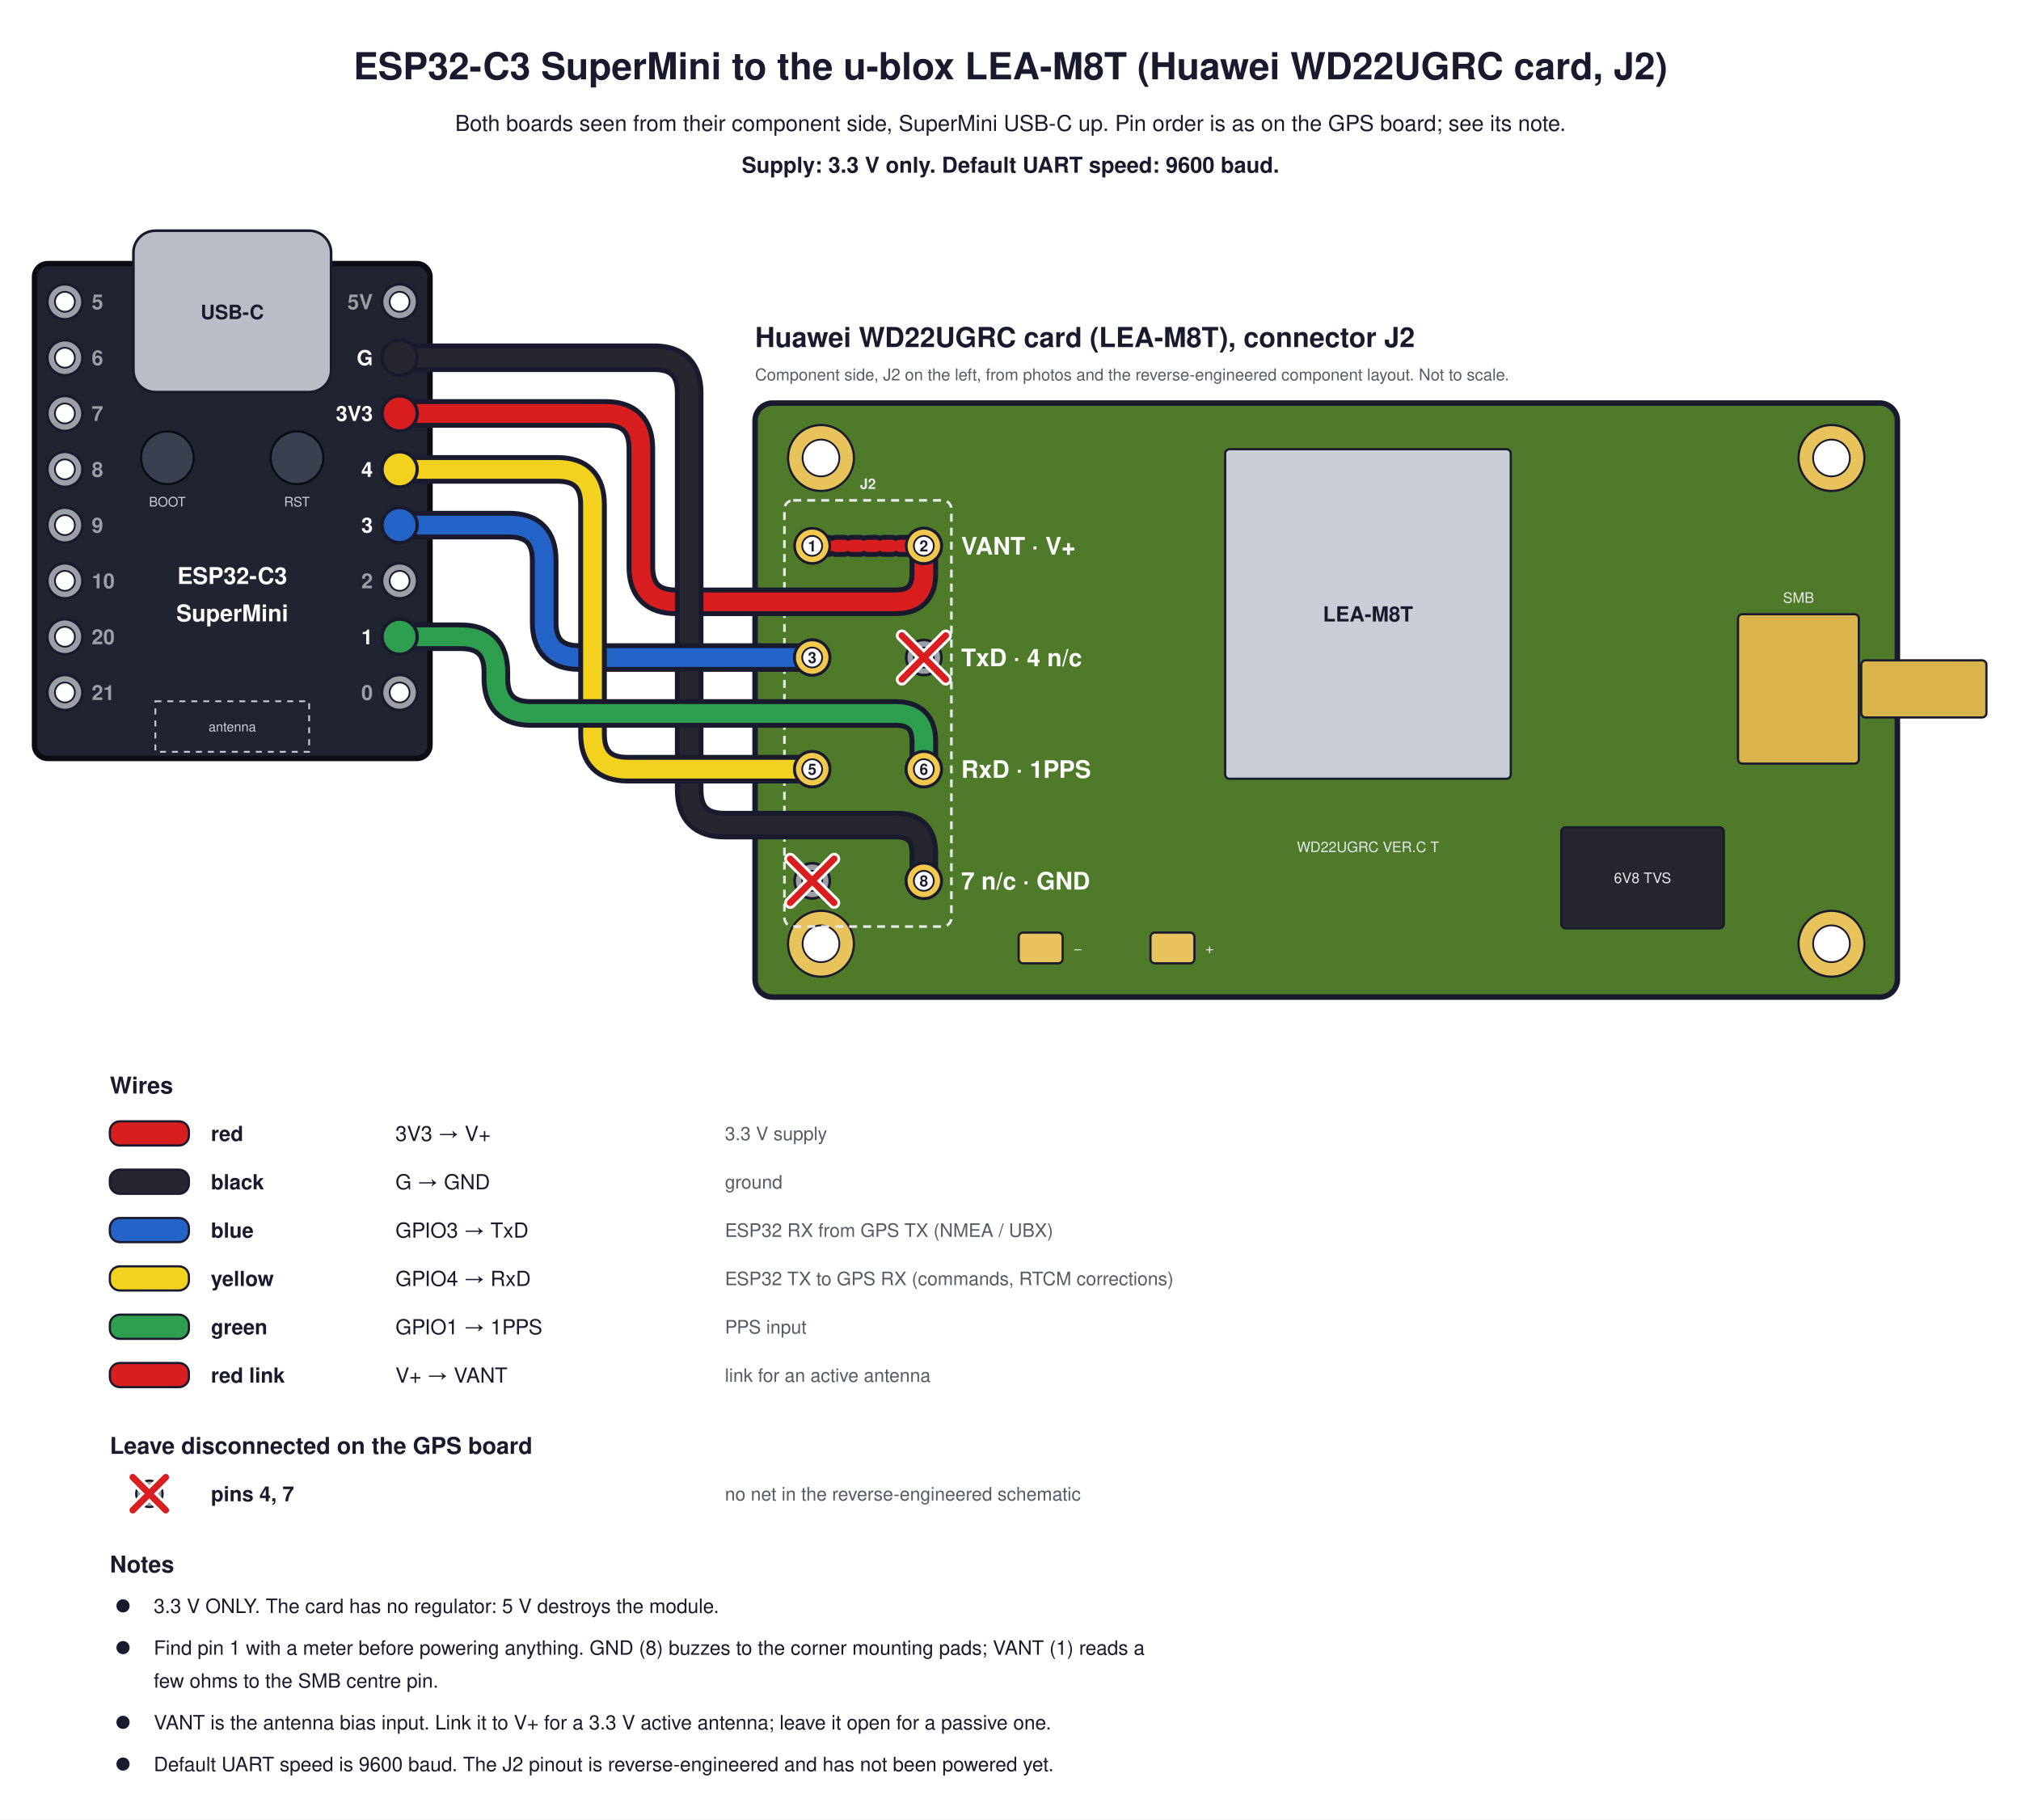
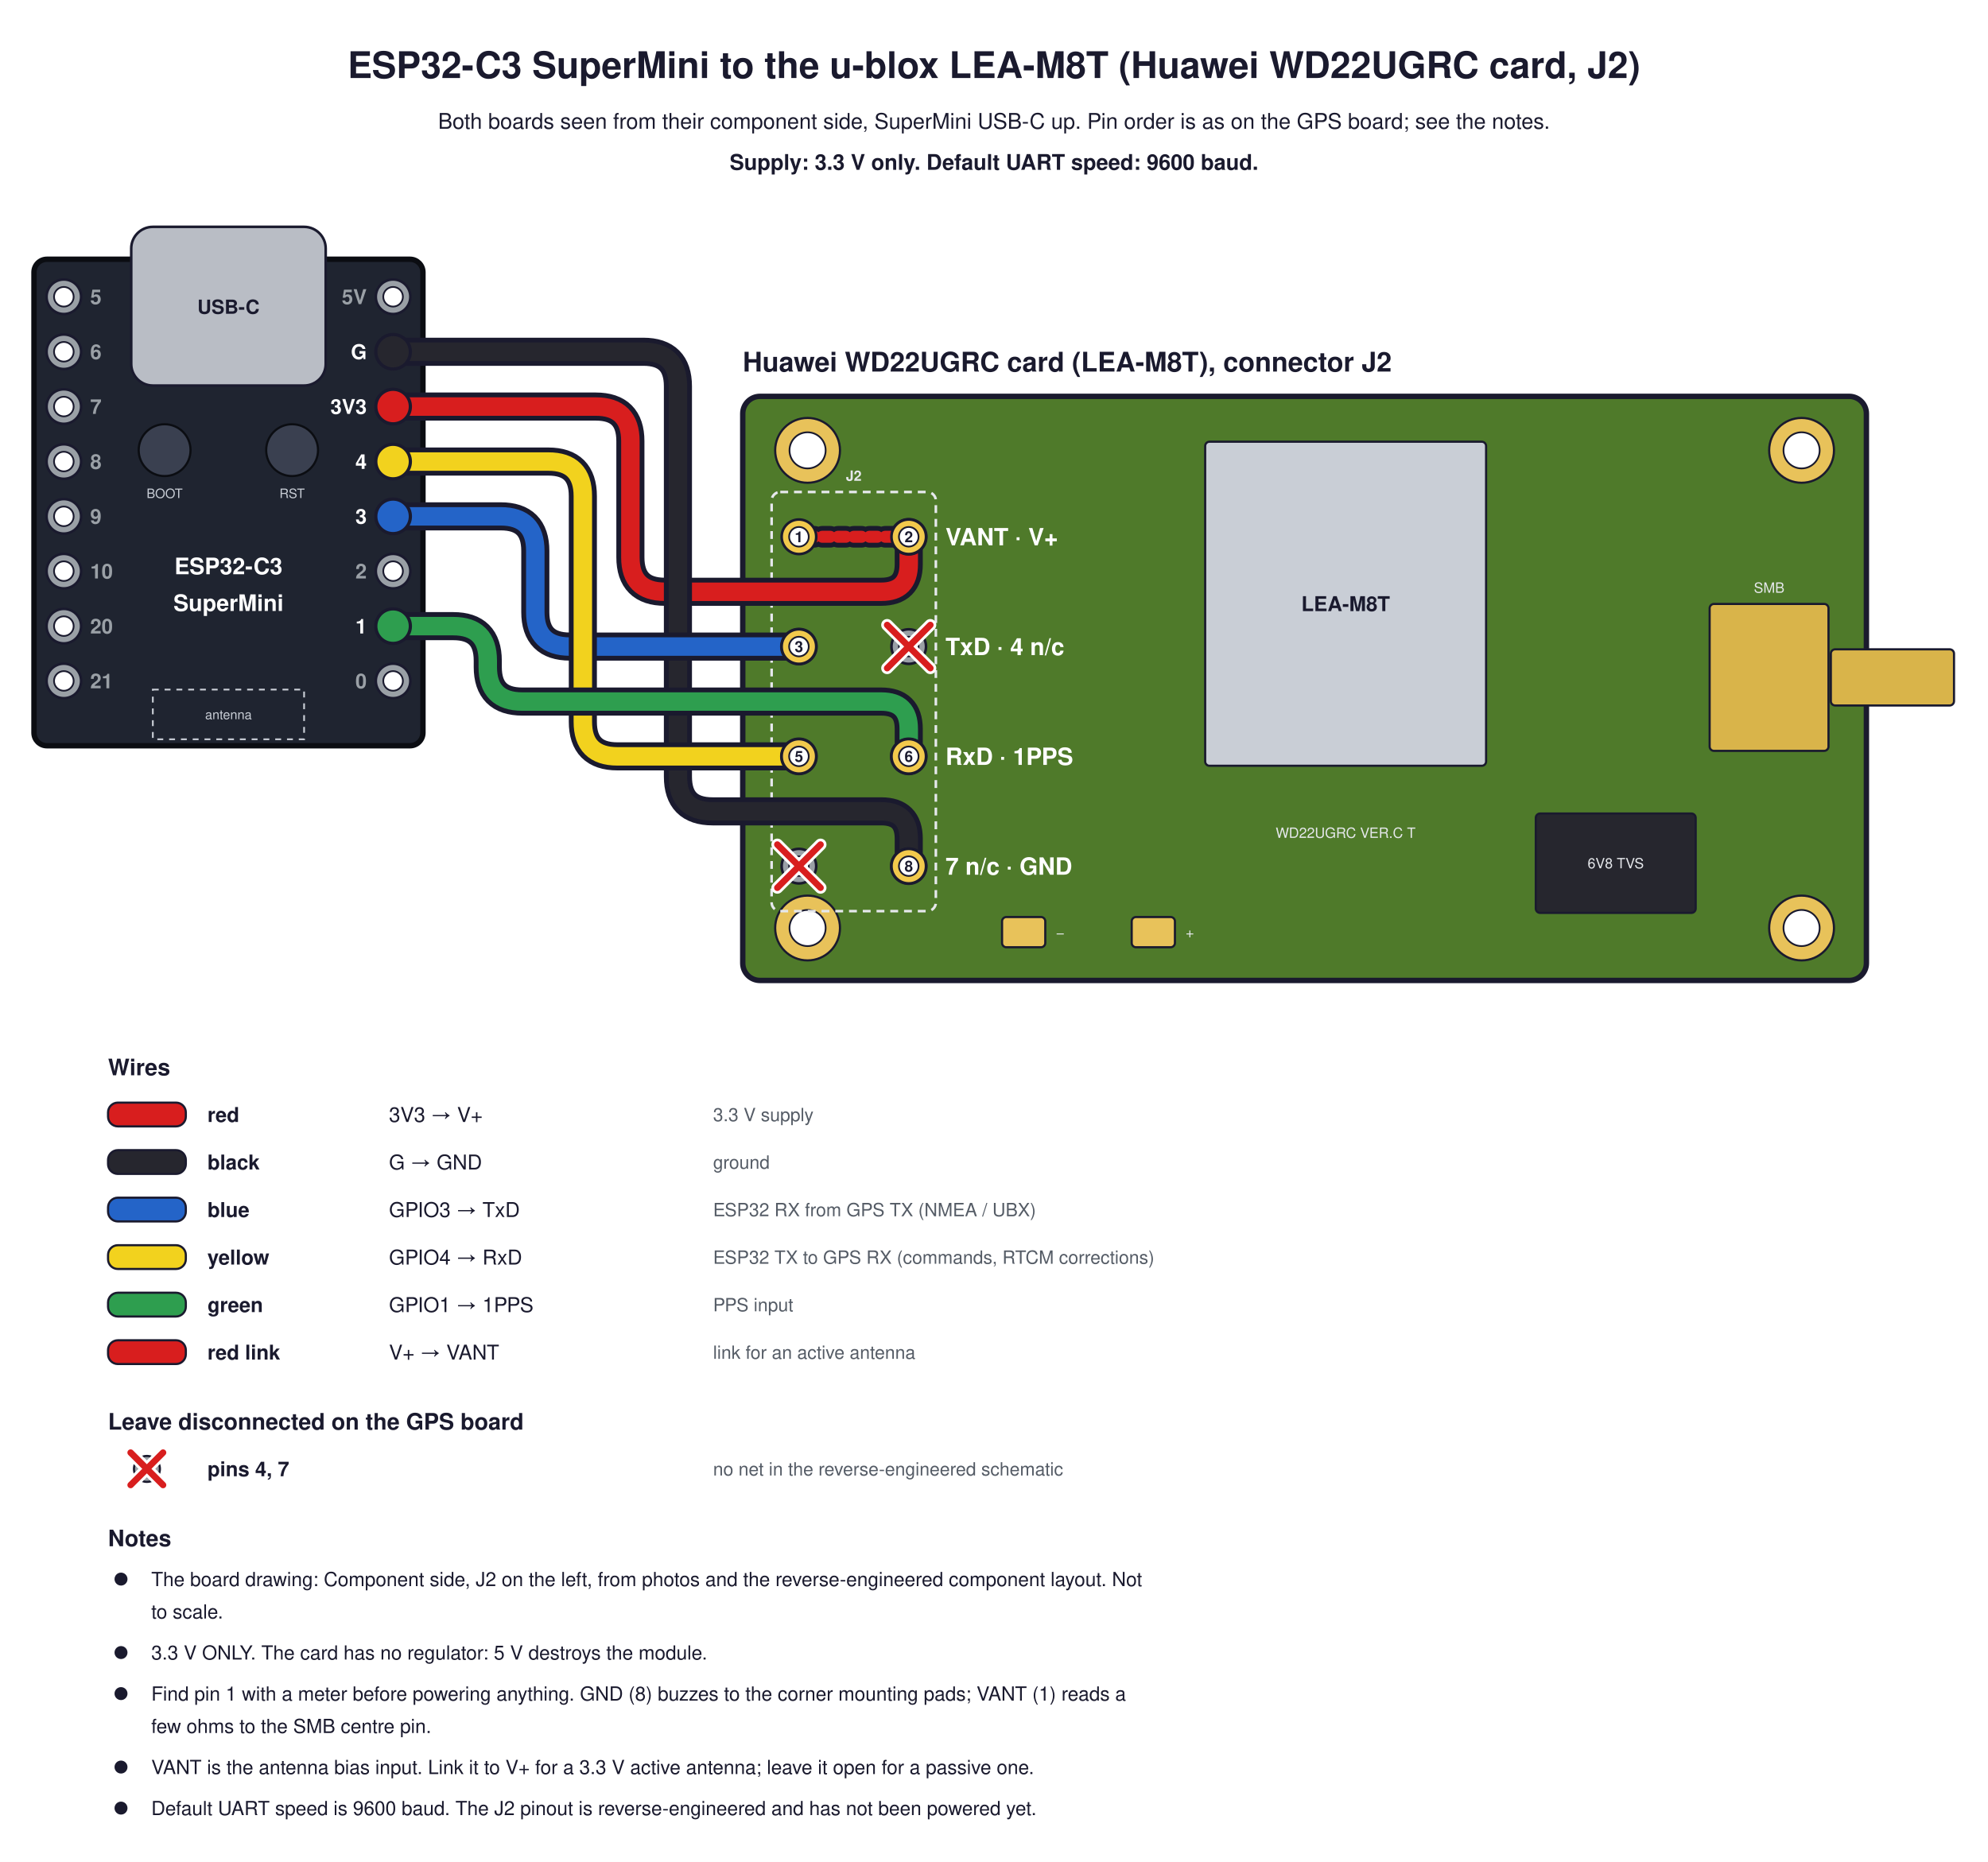
- <svg xmlns="http://www.w3.org/2000/svg" width="1012" height="911" viewBox="0 0 1012 911">
+ <svg xmlns="http://www.w3.org/2000/svg" width="1012" height="948" viewBox="0 0 1012 948">
  <rect width="100%" height="100%" fill="#ffffff" />
  <text x="506.0" y="33.0" font-size="18.7" font-family="Helvetica, Arial, sans-serif" font-weight="bold" fill="#1a1a2e" text-anchor="middle" dy="0.36em">ESP32-C3 SuperMini to the u-blox LEA-M8T (Huawei WD22UGRC card, J2)</text>
-   <text x="506.0" y="61.6" font-size="11.0" font-family="Helvetica, Arial, sans-serif" font-weight="normal" fill="#1a1a2e" text-anchor="middle" dy="0.36em">Both boards seen from their component side, SuperMini USB-C up. Pin order is as on the GPS board; see its note.</text>
+   <text x="506.0" y="61.6" font-size="11.0" font-family="Helvetica, Arial, sans-serif" font-weight="normal" fill="#1a1a2e" text-anchor="middle" dy="0.36em">Both boards seen from their component side, SuperMini USB-C up. Pin order is as on the GPS board; see the notes.</text>
  <text x="506.0" y="82.5" font-size="11.0" font-family="Helvetica, Arial, sans-serif" font-weight="bold" fill="#1a1a2e" text-anchor="middle" dy="0.36em">Supply: 3.3 V only.  Default UART speed: 9600 baud.</text>
  <g transform="translate(17.3 132.0)">
    <rect x="360.8" y="69.8" width="572.0" height="297.4" rx="8.8" fill="#4f7a2a" stroke="#1a1a2e" stroke-width="2.75" />
-     <text x="360.8" y="36.8" font-size="13.8" font-family="Helvetica, Arial, sans-serif" font-weight="bold" fill="#1a1a2e" text-anchor="start" dy="0.36em">Huawei WD22UGRC card (LEA-M8T), connector J2</text>
-     <text x="360.8" y="55.5" font-size="8.2" font-family="Helvetica, Arial, sans-serif" font-weight="normal" fill="#555c66" text-anchor="start" dy="0.36em">Component side, J2 on the left, from photos and the reverse-engineered component layout. Not to scale.</text>
+     <text x="360.8" y="52.2" font-size="13.8" font-family="Helvetica, Arial, sans-serif" font-weight="bold" fill="#1a1a2e" text-anchor="start" dy="0.36em">Huawei WD22UGRC card (LEA-M8T), connector J2</text>
    <circle cx="393.8" cy="97.3" r="16.5" fill="#e8c25a" stroke="#1a1a2e" stroke-width="1.10" />
    <circle cx="393.8" cy="97.3" r="9.2" fill="#ffffff" stroke="#1a1a2e" stroke-width="0.88" />
    <circle cx="899.8" cy="97.3" r="16.5" fill="#e8c25a" stroke="#1a1a2e" stroke-width="1.10" />
    <circle cx="899.8" cy="97.3" r="9.2" fill="#ffffff" stroke="#1a1a2e" stroke-width="0.88" />
    <circle cx="393.8" cy="340.5" r="16.5" fill="#e8c25a" stroke="#1a1a2e" stroke-width="1.10" />
    <circle cx="393.8" cy="340.5" r="9.2" fill="#ffffff" stroke="#1a1a2e" stroke-width="0.88" />
    <circle cx="899.8" cy="340.5" r="16.5" fill="#e8c25a" stroke="#1a1a2e" stroke-width="1.10" />
    <circle cx="899.8" cy="340.5" r="9.2" fill="#ffffff" stroke="#1a1a2e" stroke-width="0.88" />
    <rect x="375.5" y="118.5" width="83.6" height="213.4" rx="4.4" fill="none" stroke="#e6e8ec" stroke-width="1.32" stroke-dasharray="4 3" />
    <text x="417.3" y="110.2" font-size="7.2" font-family="Helvetica, Arial, sans-serif" font-weight="bold" fill="#e6e8ec" text-anchor="middle" dy="0.36em">J2</text>
    <rect x="596.2" y="92.9" width="143.0" height="165.0" rx="2.2" fill="#c9ced6" stroke="#1a1a2e" stroke-width="1.10" />
    <text x="667.7" y="175.4" font-size="10.4" font-family="Helvetica, Arial, sans-serif" font-weight="bold" fill="#1a1a2e" text-anchor="middle" dy="0.36em">LEA-M8T</text>
    <text x="667.7" y="292.0" font-size="7.2" font-family="Helvetica, Arial, sans-serif" font-weight="normal" fill="#e6e8ec" text-anchor="middle" dy="0.36em">WD22UGRC VER.C T</text>
    <rect x="853.0" y="175.5" width="60.5" height="74.8" rx="2.2" fill="#d9b44a" stroke="#1a1a2e" stroke-width="1.10" />
    <text x="883.3" y="167.2" font-size="7.2" font-family="Helvetica, Arial, sans-serif" font-weight="normal" fill="#e6e8ec" text-anchor="middle" dy="0.36em">SMB</text>
    <rect x="914.7" y="198.6" width="62.7" height="28.6" rx="2.2" fill="#d9b44a" stroke="#1a1a2e" stroke-width="1.10" />
    <rect x="764.5" y="282.2" width="81.4" height="50.6" rx="2.2" fill="#26262e" stroke="#1a1a2e" stroke-width="1.10" />
    <text x="805.2" y="307.5" font-size="7.2" font-family="Helvetica, Arial, sans-serif" font-weight="normal" fill="#e6e8ec" text-anchor="middle" dy="0.36em">6V8 TVS</text>
    <rect x="492.8" y="334.9" width="22.0" height="15.4" rx="2.2" fill="#e8c25a" stroke="#1a1a2e" stroke-width="1.10" />
    <text x="520.3" y="342.6" font-size="7.2" font-family="Helvetica, Arial, sans-serif" font-weight="normal" fill="#e6e8ec" text-anchor="start" dy="0.36em">−</text>
    <rect x="558.8" y="334.9" width="22.0" height="15.4" rx="2.2" fill="#e8c25a" stroke="#1a1a2e" stroke-width="1.10" />
    <text x="586.3" y="342.6" font-size="7.2" font-family="Helvetica, Arial, sans-serif" font-weight="normal" fill="#e6e8ec" text-anchor="start" dy="0.36em">+</text>
    <rect x="0.0" y="0.0" width="198.0" height="247.7" rx="6.6" fill="#1f2430" stroke="#0b0d12" stroke-width="2.75" />
    <rect x="49.5" y="-16.5" width="99.0" height="80.8" rx="11.0" fill="#b9bdc5" stroke="#1a1a2e" stroke-width="1.32" />
    <text x="99.0" y="24.2" font-size="9.9" font-family="Helvetica, Arial, sans-serif" font-weight="bold" fill="#1a1a2e" text-anchor="middle" dy="0.36em">USB-C</text>
    <circle cx="66.5" cy="97.2" r="13.2" fill="#3a4050" stroke="#0b0d12" stroke-width="1.10" />
    <text x="66.5" y="119.2" font-size="6.6" font-family="Helvetica, Arial, sans-serif" font-weight="normal" fill="#c9ced6" text-anchor="middle" dy="0.36em">BOOT</text>
    <circle cx="131.4" cy="97.2" r="13.2" fill="#3a4050" stroke="#0b0d12" stroke-width="1.10" />
    <text x="131.4" y="119.2" font-size="6.6" font-family="Helvetica, Arial, sans-serif" font-weight="normal" fill="#c9ced6" text-anchor="middle" dy="0.36em">RST</text>
    <rect x="60.5" y="219.1" width="77.0" height="25.3" rx="0.0" fill="none" stroke="#c9ced6" stroke-width="0.88" stroke-dasharray="3 3" />
    <text x="99.0" y="231.8" font-size="6.6" font-family="Helvetica, Arial, sans-serif" font-weight="normal" fill="#c9ced6" text-anchor="middle" dy="0.36em">antenna</text>
    <text x="99.0" y="156.2" font-size="11.6" font-family="Helvetica, Arial, sans-serif" font-weight="bold" fill="#ffffff" text-anchor="middle" dy="0.36em">ESP32-C3</text>
    <text x="99.0" y="174.9" font-size="11.6" font-family="Helvetica, Arial, sans-serif" font-weight="bold" fill="#ffffff" text-anchor="middle" dy="0.36em">SuperMini</text>
    <circle cx="15.2" cy="19.1" r="8.8" fill="#9aa0a6" stroke="#1a1a2e" stroke-width="1.32" />
    <circle cx="15.2" cy="19.1" r="5.0" fill="#ffffff" stroke="#1a1a2e" stroke-width="0.88" />
    <text x="28.6" y="19.1" font-size="10.4" font-family="Helvetica, Arial, sans-serif" font-weight="bold" fill="#9aa0a6" text-anchor="start" dy="0.36em">5</text>
    <circle cx="15.2" cy="47.1" r="8.8" fill="#9aa0a6" stroke="#1a1a2e" stroke-width="1.32" />
    <circle cx="15.2" cy="47.1" r="5.0" fill="#ffffff" stroke="#1a1a2e" stroke-width="0.88" />
    <text x="28.6" y="47.1" font-size="10.4" font-family="Helvetica, Arial, sans-serif" font-weight="bold" fill="#9aa0a6" text-anchor="start" dy="0.36em">6</text>
    <circle cx="15.2" cy="75.0" r="8.8" fill="#9aa0a6" stroke="#1a1a2e" stroke-width="1.32" />
    <circle cx="15.2" cy="75.0" r="5.0" fill="#ffffff" stroke="#1a1a2e" stroke-width="0.88" />
    <text x="28.6" y="75.0" font-size="10.4" font-family="Helvetica, Arial, sans-serif" font-weight="bold" fill="#9aa0a6" text-anchor="start" dy="0.36em">7</text>
    <circle cx="15.2" cy="103.0" r="8.8" fill="#9aa0a6" stroke="#1a1a2e" stroke-width="1.32" />
    <circle cx="15.2" cy="103.0" r="5.0" fill="#ffffff" stroke="#1a1a2e" stroke-width="0.88" />
    <text x="28.6" y="103.0" font-size="10.4" font-family="Helvetica, Arial, sans-serif" font-weight="bold" fill="#9aa0a6" text-anchor="start" dy="0.36em">8</text>
    <circle cx="15.2" cy="130.9" r="8.8" fill="#9aa0a6" stroke="#1a1a2e" stroke-width="1.32" />
    <circle cx="15.2" cy="130.9" r="5.0" fill="#ffffff" stroke="#1a1a2e" stroke-width="0.88" />
    <text x="28.6" y="130.9" font-size="10.4" font-family="Helvetica, Arial, sans-serif" font-weight="bold" fill="#9aa0a6" text-anchor="start" dy="0.36em">9</text>
    <circle cx="15.2" cy="158.8" r="8.8" fill="#9aa0a6" stroke="#1a1a2e" stroke-width="1.32" />
    <circle cx="15.2" cy="158.8" r="5.0" fill="#ffffff" stroke="#1a1a2e" stroke-width="0.88" />
    <text x="28.6" y="158.8" font-size="10.4" font-family="Helvetica, Arial, sans-serif" font-weight="bold" fill="#9aa0a6" text-anchor="start" dy="0.36em">10</text>
    <circle cx="15.2" cy="186.8" r="8.8" fill="#9aa0a6" stroke="#1a1a2e" stroke-width="1.32" />
    <circle cx="15.2" cy="186.8" r="5.0" fill="#ffffff" stroke="#1a1a2e" stroke-width="0.88" />
    <text x="28.6" y="186.8" font-size="10.4" font-family="Helvetica, Arial, sans-serif" font-weight="bold" fill="#9aa0a6" text-anchor="start" dy="0.36em">20</text>
    <circle cx="15.2" cy="214.7" r="8.8" fill="#9aa0a6" stroke="#1a1a2e" stroke-width="1.32" />
    <circle cx="15.2" cy="214.7" r="5.0" fill="#ffffff" stroke="#1a1a2e" stroke-width="0.88" />
    <text x="28.6" y="214.7" font-size="10.4" font-family="Helvetica, Arial, sans-serif" font-weight="bold" fill="#9aa0a6" text-anchor="start" dy="0.36em">21</text>
    <circle cx="182.8" cy="19.1" r="8.8" fill="#9aa0a6" stroke="#1a1a2e" stroke-width="1.32" />
    <circle cx="182.8" cy="19.1" r="5.0" fill="#ffffff" stroke="#1a1a2e" stroke-width="0.88" />
    <text x="169.4" y="19.1" font-size="10.4" font-family="Helvetica, Arial, sans-serif" font-weight="bold" fill="#9aa0a6" text-anchor="end" dy="0.36em">5V</text>
    <circle cx="182.8" cy="47.1" r="8.8" fill="#f2c94c" stroke="#1a1a2e" stroke-width="1.32" />
    <circle cx="182.8" cy="47.1" r="5.0" fill="#ffffff" stroke="#1a1a2e" stroke-width="0.88" />
    <text x="169.4" y="47.1" font-size="10.4" font-family="Helvetica, Arial, sans-serif" font-weight="bold" fill="#ffffff" text-anchor="end" dy="0.36em">G</text>
    <circle cx="182.8" cy="75.0" r="8.8" fill="#f2c94c" stroke="#1a1a2e" stroke-width="1.32" />
    <circle cx="182.8" cy="75.0" r="5.0" fill="#ffffff" stroke="#1a1a2e" stroke-width="0.88" />
    <text x="169.4" y="75.0" font-size="10.4" font-family="Helvetica, Arial, sans-serif" font-weight="bold" fill="#ffffff" text-anchor="end" dy="0.36em">3V3</text>
    <circle cx="182.8" cy="103.0" r="8.8" fill="#f2c94c" stroke="#1a1a2e" stroke-width="1.32" />
    <circle cx="182.8" cy="103.0" r="5.0" fill="#ffffff" stroke="#1a1a2e" stroke-width="0.88" />
    <text x="169.4" y="103.0" font-size="10.4" font-family="Helvetica, Arial, sans-serif" font-weight="bold" fill="#ffffff" text-anchor="end" dy="0.36em">4</text>
    <circle cx="182.8" cy="130.9" r="8.8" fill="#f2c94c" stroke="#1a1a2e" stroke-width="1.32" />
    <circle cx="182.8" cy="130.9" r="5.0" fill="#ffffff" stroke="#1a1a2e" stroke-width="0.88" />
    <text x="169.4" y="130.9" font-size="10.4" font-family="Helvetica, Arial, sans-serif" font-weight="bold" fill="#ffffff" text-anchor="end" dy="0.36em">3</text>
    <circle cx="182.8" cy="158.8" r="8.8" fill="#9aa0a6" stroke="#1a1a2e" stroke-width="1.32" />
    <circle cx="182.8" cy="158.8" r="5.0" fill="#ffffff" stroke="#1a1a2e" stroke-width="0.88" />
    <text x="169.4" y="158.8" font-size="10.4" font-family="Helvetica, Arial, sans-serif" font-weight="bold" fill="#9aa0a6" text-anchor="end" dy="0.36em">2</text>
    <circle cx="182.8" cy="186.8" r="8.8" fill="#f2c94c" stroke="#1a1a2e" stroke-width="1.32" />
    <circle cx="182.8" cy="186.8" r="5.0" fill="#ffffff" stroke="#1a1a2e" stroke-width="0.88" />
    <text x="169.4" y="186.8" font-size="10.4" font-family="Helvetica, Arial, sans-serif" font-weight="bold" fill="#ffffff" text-anchor="end" dy="0.36em">1</text>
    <circle cx="182.8" cy="214.7" r="8.8" fill="#9aa0a6" stroke="#1a1a2e" stroke-width="1.32" />
    <circle cx="182.8" cy="214.7" r="5.0" fill="#ffffff" stroke="#1a1a2e" stroke-width="0.88" />
    <text x="169.4" y="214.7" font-size="10.4" font-family="Helvetica, Arial, sans-serif" font-weight="bold" fill="#9aa0a6" text-anchor="end" dy="0.36em">0</text>
    <path d="M 182.8 75.0 L 286.0 75.0 Q 303.6 75.0 303.6 92.6 L 303.6 151.7 Q 303.6 169.3 321.2 169.3 L 431.3 169.3 Q 445.3 169.3 445.3 155.3 L 445.3 141.3" fill="none" stroke="#1a1a2e" stroke-width="14.3" stroke-linecap="round" />
    <path d="M 182.8 75.0 L 286.0 75.0 Q 303.6 75.0 303.6 92.6 L 303.6 151.7 Q 303.6 169.3 321.2 169.3 L 431.3 169.3 Q 445.3 169.3 445.3 155.3 L 445.3 141.3" fill="none" stroke="#d81e1e" stroke-width="9.4" stroke-linecap="round" />
    <circle cx="182.8" cy="75.0" r="8.8" fill="#d81e1e" stroke="#1a1a2e" stroke-width="1.65" />
    <circle cx="445.3" cy="141.3" r="8.8" fill="#d81e1e" stroke="#1a1a2e" stroke-width="1.65" />
    <path d="M 182.8 47.1 L 310.2 47.1 Q 327.8 47.1 327.8 64.7 L 327.8 263.4 Q 327.8 281.1 345.4 281.1 L 431.3 281.1 Q 445.3 281.1 445.3 295.0 L 445.3 309.0" fill="none" stroke="#1a1a2e" stroke-width="14.3" stroke-linecap="round" />
    <path d="M 182.8 47.1 L 310.2 47.1 Q 327.8 47.1 327.8 64.7 L 327.8 263.4 Q 327.8 281.1 345.4 281.1 L 431.3 281.1 Q 445.3 281.1 445.3 295.0 L 445.3 309.0" fill="none" stroke="#26262e" stroke-width="9.4" stroke-linecap="round" />
    <circle cx="182.8" cy="47.1" r="8.8" fill="#26262e" stroke="#1a1a2e" stroke-width="1.65" />
    <circle cx="445.3" cy="309.0" r="8.8" fill="#26262e" stroke="#1a1a2e" stroke-width="1.65" />
    <path d="M 182.8 130.9 L 237.6 130.9 Q 255.2 130.9 255.2 148.5 L 255.2 179.6 Q 255.2 197.2 272.8 197.2 L 389.4 197.2" fill="none" stroke="#1a1a2e" stroke-width="14.3" stroke-linecap="round" />
    <path d="M 182.8 130.9 L 237.6 130.9 Q 255.2 130.9 255.2 148.5 L 255.2 179.6 Q 255.2 197.2 272.8 197.2 L 389.4 197.2" fill="none" stroke="#2464c8" stroke-width="9.4" stroke-linecap="round" />
    <circle cx="182.8" cy="130.9" r="8.8" fill="#2464c8" stroke="#1a1a2e" stroke-width="1.65" />
    <circle cx="389.4" cy="197.2" r="8.8" fill="#2464c8" stroke="#1a1a2e" stroke-width="1.65" />
    <path d="M 182.8 103.0 L 261.8 103.0 Q 279.4 103.0 279.4 120.6 L 279.4 235.5 Q 279.4 253.1 297.0 253.1 L 389.4 253.1" fill="none" stroke="#1a1a2e" stroke-width="14.3" stroke-linecap="round" />
    <path d="M 182.8 103.0 L 261.8 103.0 Q 279.4 103.0 279.4 120.6 L 279.4 235.5 Q 279.4 253.1 297.0 253.1 L 389.4 253.1" fill="none" stroke="#f2d21e" stroke-width="9.4" stroke-linecap="round" />
    <circle cx="182.8" cy="103.0" r="8.8" fill="#f2d21e" stroke="#1a1a2e" stroke-width="1.65" />
    <circle cx="389.4" cy="253.1" r="8.8" fill="#f2d21e" stroke="#1a1a2e" stroke-width="1.65" />
    <path d="M 182.8 186.8 L 213.4 186.8 Q 231.0 186.8 231.0 204.4 L 231.0 207.6 Q 231.0 225.2 248.6 225.2 L 431.3 225.2 Q 445.3 225.2 445.3 239.1 L 445.3 253.1" fill="none" stroke="#1a1a2e" stroke-width="14.3" stroke-linecap="round" />
    <path d="M 182.8 186.8 L 213.4 186.8 Q 231.0 186.8 231.0 204.4 L 231.0 207.6 Q 231.0 225.2 248.6 225.2 L 431.3 225.2 Q 445.3 225.2 445.3 239.1 L 445.3 253.1" fill="none" stroke="#2e9e4f" stroke-width="9.4" stroke-linecap="round" />
    <circle cx="182.8" cy="186.8" r="8.8" fill="#2e9e4f" stroke="#1a1a2e" stroke-width="1.65" />
    <circle cx="445.3" cy="253.1" r="8.8" fill="#2e9e4f" stroke="#1a1a2e" stroke-width="1.65" />
    <path d="M 445.3 141.3 L 389.4 141.3" fill="none" stroke="#1a1a2e" stroke-width="11.0" stroke-linecap="round" stroke-dasharray="4 4" />
    <path d="M 445.3 141.3 L 389.4 141.3" fill="none" stroke="#d81e1e" stroke-width="6.1" stroke-linecap="round" stroke-dasharray="4 4" />
    <circle cx="389.4" cy="141.3" r="8.8" fill="#f2c94c" stroke="#1a1a2e" stroke-width="1.32" />
    <circle cx="389.4" cy="141.3" r="5.0" fill="#ffffff" stroke="#1a1a2e" stroke-width="0.88" />
    <text x="389.4" y="141.3" font-size="7.7" font-family="Helvetica, Arial, sans-serif" font-weight="bold" fill="#1a1a2e" text-anchor="middle" dy="0.36em">1</text>
    <circle cx="445.3" cy="141.3" r="8.8" fill="#f2c94c" stroke="#1a1a2e" stroke-width="1.32" />
    <circle cx="445.3" cy="141.3" r="5.0" fill="#ffffff" stroke="#1a1a2e" stroke-width="0.88" />
    <text x="445.3" y="141.3" font-size="7.7" font-family="Helvetica, Arial, sans-serif" font-weight="bold" fill="#1a1a2e" text-anchor="middle" dy="0.36em">2</text>
    <circle cx="389.4" cy="197.2" r="8.8" fill="#f2c94c" stroke="#1a1a2e" stroke-width="1.32" />
    <circle cx="389.4" cy="197.2" r="5.0" fill="#ffffff" stroke="#1a1a2e" stroke-width="0.88" />
    <text x="389.4" y="197.2" font-size="7.7" font-family="Helvetica, Arial, sans-serif" font-weight="bold" fill="#1a1a2e" text-anchor="middle" dy="0.36em">3</text>
    <circle cx="445.3" cy="197.2" r="8.8" fill="#9aa0a6" stroke="#1a1a2e" stroke-width="1.32" />
    <circle cx="445.3" cy="197.2" r="5.0" fill="#ffffff" stroke="#1a1a2e" stroke-width="0.88" />
    <line x1="434.3" y1="186.2" x2="456.3" y2="208.2" stroke="#ffffff" stroke-width="6.05" stroke-linecap="round" />
    <line x1="434.3" y1="208.2" x2="456.3" y2="186.2" stroke="#ffffff" stroke-width="6.05" stroke-linecap="round" />
    <line x1="434.3" y1="186.2" x2="456.3" y2="208.2" stroke="#d81e1e" stroke-width="3.30" stroke-linecap="round" />
    <line x1="434.3" y1="208.2" x2="456.3" y2="186.2" stroke="#d81e1e" stroke-width="3.30" stroke-linecap="round" />
    <circle cx="389.4" cy="253.1" r="8.8" fill="#f2c94c" stroke="#1a1a2e" stroke-width="1.32" />
    <circle cx="389.4" cy="253.1" r="5.0" fill="#ffffff" stroke="#1a1a2e" stroke-width="0.88" />
    <text x="389.4" y="253.1" font-size="7.7" font-family="Helvetica, Arial, sans-serif" font-weight="bold" fill="#1a1a2e" text-anchor="middle" dy="0.36em">5</text>
    <circle cx="445.3" cy="253.1" r="8.8" fill="#f2c94c" stroke="#1a1a2e" stroke-width="1.32" />
    <circle cx="445.3" cy="253.1" r="5.0" fill="#ffffff" stroke="#1a1a2e" stroke-width="0.88" />
    <text x="445.3" y="253.1" font-size="7.7" font-family="Helvetica, Arial, sans-serif" font-weight="bold" fill="#1a1a2e" text-anchor="middle" dy="0.36em">6</text>
    <circle cx="389.4" cy="309.0" r="8.8" fill="#9aa0a6" stroke="#1a1a2e" stroke-width="1.32" />
    <circle cx="389.4" cy="309.0" r="5.0" fill="#ffffff" stroke="#1a1a2e" stroke-width="0.88" />
    <line x1="378.4" y1="298.0" x2="400.4" y2="320.0" stroke="#ffffff" stroke-width="6.05" stroke-linecap="round" />
    <line x1="378.4" y1="320.0" x2="400.4" y2="298.0" stroke="#ffffff" stroke-width="6.05" stroke-linecap="round" />
    <line x1="378.4" y1="298.0" x2="400.4" y2="320.0" stroke="#d81e1e" stroke-width="3.30" stroke-linecap="round" />
    <line x1="378.4" y1="320.0" x2="400.4" y2="298.0" stroke="#d81e1e" stroke-width="3.30" stroke-linecap="round" />
    <circle cx="445.3" cy="309.0" r="8.8" fill="#f2c94c" stroke="#1a1a2e" stroke-width="1.32" />
    <circle cx="445.3" cy="309.0" r="5.0" fill="#ffffff" stroke="#1a1a2e" stroke-width="0.88" />
    <text x="445.3" y="309.0" font-size="7.7" font-family="Helvetica, Arial, sans-serif" font-weight="bold" fill="#1a1a2e" text-anchor="middle" dy="0.36em">8</text>
    <text x="464.0" y="141.3" font-size="12.1" font-family="Helvetica, Arial, sans-serif" font-weight="bold" fill="#ffffff" text-anchor="start" dy="0.36em">VANT · V+</text>
    <text x="464.0" y="197.2" font-size="12.1" font-family="Helvetica, Arial, sans-serif" font-weight="bold" fill="#ffffff" text-anchor="start" dy="0.36em">TxD · 4 n/c</text>
    <text x="464.0" y="253.1" font-size="12.1" font-family="Helvetica, Arial, sans-serif" font-weight="bold" fill="#ffffff" text-anchor="start" dy="0.36em">RxD · 1PPS</text>
    <text x="464.0" y="309.0" font-size="12.1" font-family="Helvetica, Arial, sans-serif" font-weight="bold" fill="#ffffff" text-anchor="start" dy="0.36em">7 n/c · GND</text>
  </g>
  <text x="55.0" y="543.3" font-size="11.6" font-family="Helvetica, Arial, sans-serif" font-weight="bold" fill="#1a1a2e" text-anchor="start" dy="0.36em">Wires</text>
  <rect x="55.0" y="561.4" width="39.6" height="12.1" fill="#d81e1e" stroke="#1a1a2e" stroke-width="1.1" rx="5.0" />
  <text x="105.6" y="567.5" font-size="10.4" font-family="Helvetica, Arial, sans-serif" font-weight="bold" fill="#1a1a2e" text-anchor="start" dy="0.36em">red</text>
  <text x="198.0" y="567.5" font-size="10.4" font-family="Helvetica, Arial, sans-serif" font-weight="normal" fill="#1a1a2e" text-anchor="start" dy="0.36em">3V3 → V+</text>
  <text x="363.0" y="567.5" font-size="9.3" font-family="Helvetica, Arial, sans-serif" font-weight="normal" fill="#555c66" text-anchor="start" dy="0.36em">3.3 V supply</text>
  <rect x="55.0" y="585.6" width="39.6" height="12.1" fill="#26262e" stroke="#1a1a2e" stroke-width="1.1" rx="5.0" />
  <text x="105.6" y="591.7" font-size="10.4" font-family="Helvetica, Arial, sans-serif" font-weight="bold" fill="#1a1a2e" text-anchor="start" dy="0.36em">black</text>
  <text x="198.0" y="591.7" font-size="10.4" font-family="Helvetica, Arial, sans-serif" font-weight="normal" fill="#1a1a2e" text-anchor="start" dy="0.36em">G → GND</text>
  <text x="363.0" y="591.7" font-size="9.3" font-family="Helvetica, Arial, sans-serif" font-weight="normal" fill="#555c66" text-anchor="start" dy="0.36em">ground</text>
  <rect x="55.0" y="609.8" width="39.6" height="12.1" fill="#2464c8" stroke="#1a1a2e" stroke-width="1.1" rx="5.0" />
  <text x="105.6" y="615.9" font-size="10.4" font-family="Helvetica, Arial, sans-serif" font-weight="bold" fill="#1a1a2e" text-anchor="start" dy="0.36em">blue</text>
  <text x="198.0" y="615.9" font-size="10.4" font-family="Helvetica, Arial, sans-serif" font-weight="normal" fill="#1a1a2e" text-anchor="start" dy="0.36em">GPIO3 → TxD</text>
  <text x="363.0" y="615.9" font-size="9.3" font-family="Helvetica, Arial, sans-serif" font-weight="normal" fill="#555c66" text-anchor="start" dy="0.36em">ESP32 RX from GPS TX (NMEA / UBX)</text>
  <rect x="55.0" y="634.0" width="39.6" height="12.1" fill="#f2d21e" stroke="#1a1a2e" stroke-width="1.1" rx="5.0" />
  <text x="105.6" y="640.1" font-size="10.4" font-family="Helvetica, Arial, sans-serif" font-weight="bold" fill="#1a1a2e" text-anchor="start" dy="0.36em">yellow</text>
  <text x="198.0" y="640.1" font-size="10.4" font-family="Helvetica, Arial, sans-serif" font-weight="normal" fill="#1a1a2e" text-anchor="start" dy="0.36em">GPIO4 → RxD</text>
  <text x="363.0" y="640.1" font-size="9.3" font-family="Helvetica, Arial, sans-serif" font-weight="normal" fill="#555c66" text-anchor="start" dy="0.36em">ESP32 TX to GPS RX (commands, RTCM corrections)</text>
  <rect x="55.0" y="658.2" width="39.6" height="12.1" fill="#2e9e4f" stroke="#1a1a2e" stroke-width="1.1" rx="5.0" />
  <text x="105.6" y="664.3" font-size="10.4" font-family="Helvetica, Arial, sans-serif" font-weight="bold" fill="#1a1a2e" text-anchor="start" dy="0.36em">green</text>
  <text x="198.0" y="664.3" font-size="10.4" font-family="Helvetica, Arial, sans-serif" font-weight="normal" fill="#1a1a2e" text-anchor="start" dy="0.36em">GPIO1 → 1PPS</text>
  <text x="363.0" y="664.3" font-size="9.3" font-family="Helvetica, Arial, sans-serif" font-weight="normal" fill="#555c66" text-anchor="start" dy="0.36em">PPS input</text>
  <rect x="55.0" y="682.4" width="39.6" height="12.1" fill="#d81e1e" stroke="#1a1a2e" stroke-width="1.1" rx="5.0" />
  <text x="105.6" y="688.5" font-size="10.4" font-family="Helvetica, Arial, sans-serif" font-weight="bold" fill="#1a1a2e" text-anchor="start" dy="0.36em">red link</text>
  <text x="198.0" y="688.5" font-size="10.4" font-family="Helvetica, Arial, sans-serif" font-weight="normal" fill="#1a1a2e" text-anchor="start" dy="0.36em">V+ → VANT</text>
  <text x="363.0" y="688.5" font-size="9.3" font-family="Helvetica, Arial, sans-serif" font-weight="normal" fill="#555c66" text-anchor="start" dy="0.36em">link for an active antenna</text>
  <text x="55.0" y="723.7" font-size="11.6" font-family="Helvetica, Arial, sans-serif" font-weight="bold" fill="#1a1a2e" text-anchor="start" dy="0.36em">Leave disconnected on the GPS board</text>
  <g transform="translate(0.0 0.0)">
    <circle cx="74.8" cy="747.9" r="6.6" fill="#9aa0a6" stroke="#1a1a2e" stroke-width="1.10" />
    <line x1="66.5" y1="739.6" x2="83.0" y2="756.1" stroke="#ffffff" stroke-width="6.05" stroke-linecap="round" />
    <line x1="66.5" y1="756.1" x2="83.0" y2="739.6" stroke="#ffffff" stroke-width="6.05" stroke-linecap="round" />
    <line x1="66.5" y1="739.6" x2="83.0" y2="756.1" stroke="#d81e1e" stroke-width="3.30" stroke-linecap="round" />
    <line x1="66.5" y1="756.1" x2="83.0" y2="739.6" stroke="#d81e1e" stroke-width="3.30" stroke-linecap="round" />
  </g>
  <text x="105.6" y="747.9" font-size="10.4" font-family="Helvetica, Arial, sans-serif" font-weight="bold" fill="#1a1a2e" text-anchor="start" dy="0.36em">pins 4, 7</text>
  <text x="363.0" y="747.9" font-size="9.3" font-family="Helvetica, Arial, sans-serif" font-weight="normal" fill="#555c66" text-anchor="start" dy="0.36em">no net in the reverse-engineered schematic</text>
  <text x="55.0" y="783.1" font-size="11.6" font-family="Helvetica, Arial, sans-serif" font-weight="bold" fill="#1a1a2e" text-anchor="start" dy="0.36em">Notes</text>
  <circle cx="61.6" cy="804.0" r="3.3" fill="#1a1a2e" />
-   <text x="77.0" y="804.0" font-size="9.9" font-family="Helvetica, Arial, sans-serif" font-weight="normal" fill="#1a1a2e" text-anchor="start" dy="0.36em">3.3 V ONLY. The card has no regulator: 5 V destroys the module.</text>
-   <circle cx="61.6" cy="824.9" r="3.3" fill="#1a1a2e" />
-   <text x="77.0" y="824.9" font-size="9.9" font-family="Helvetica, Arial, sans-serif" font-weight="normal" fill="#1a1a2e" text-anchor="start" dy="0.36em">Find pin 1 with a meter before powering anything. GND (8) buzzes to the corner mounting pads; VANT (1) reads a</text>
-   <text x="77.0" y="841.4" font-size="9.9" font-family="Helvetica, Arial, sans-serif" font-weight="normal" fill="#1a1a2e" text-anchor="start" dy="0.36em">few ohms to the SMB centre pin.</text>
+   <text x="77.0" y="804.0" font-size="9.9" font-family="Helvetica, Arial, sans-serif" font-weight="normal" fill="#1a1a2e" text-anchor="start" dy="0.36em">The board drawing: Component side, J2 on the left, from photos and the reverse-engineered component layout. Not</text>
+   <text x="77.0" y="820.5" font-size="9.9" font-family="Helvetica, Arial, sans-serif" font-weight="normal" fill="#1a1a2e" text-anchor="start" dy="0.36em">to scale.</text>
+   <circle cx="61.6" cy="841.4" r="3.3" fill="#1a1a2e" />
+   <text x="77.0" y="841.4" font-size="9.9" font-family="Helvetica, Arial, sans-serif" font-weight="normal" fill="#1a1a2e" text-anchor="start" dy="0.36em">3.3 V ONLY. The card has no regulator: 5 V destroys the module.</text>
  <circle cx="61.6" cy="862.3" r="3.3" fill="#1a1a2e" />
-   <text x="77.0" y="862.3" font-size="9.9" font-family="Helvetica, Arial, sans-serif" font-weight="normal" fill="#1a1a2e" text-anchor="start" dy="0.36em">VANT is the antenna bias input. Link it to V+ for a 3.3 V active antenna; leave it open for a passive one.</text>
-   <circle cx="61.6" cy="883.2" r="3.3" fill="#1a1a2e" />
-   <text x="77.0" y="883.2" font-size="9.9" font-family="Helvetica, Arial, sans-serif" font-weight="normal" fill="#1a1a2e" text-anchor="start" dy="0.36em">Default UART speed is 9600 baud. The J2 pinout is reverse-engineered and has not been powered yet.</text>
+   <text x="77.0" y="862.3" font-size="9.9" font-family="Helvetica, Arial, sans-serif" font-weight="normal" fill="#1a1a2e" text-anchor="start" dy="0.36em">Find pin 1 with a meter before powering anything. GND (8) buzzes to the corner mounting pads; VANT (1) reads a</text>
+   <text x="77.0" y="878.8" font-size="9.9" font-family="Helvetica, Arial, sans-serif" font-weight="normal" fill="#1a1a2e" text-anchor="start" dy="0.36em">few ohms to the SMB centre pin.</text>
+   <circle cx="61.6" cy="899.7" r="3.3" fill="#1a1a2e" />
+   <text x="77.0" y="899.7" font-size="9.9" font-family="Helvetica, Arial, sans-serif" font-weight="normal" fill="#1a1a2e" text-anchor="start" dy="0.36em">VANT is the antenna bias input. Link it to V+ for a 3.3 V active antenna; leave it open for a passive one.</text>
+   <circle cx="61.6" cy="920.6" r="3.3" fill="#1a1a2e" />
+   <text x="77.0" y="920.6" font-size="9.9" font-family="Helvetica, Arial, sans-serif" font-weight="normal" fill="#1a1a2e" text-anchor="start" dy="0.36em">Default UART speed is 9600 baud. The J2 pinout is reverse-engineered and has not been powered yet.</text>
</svg>
